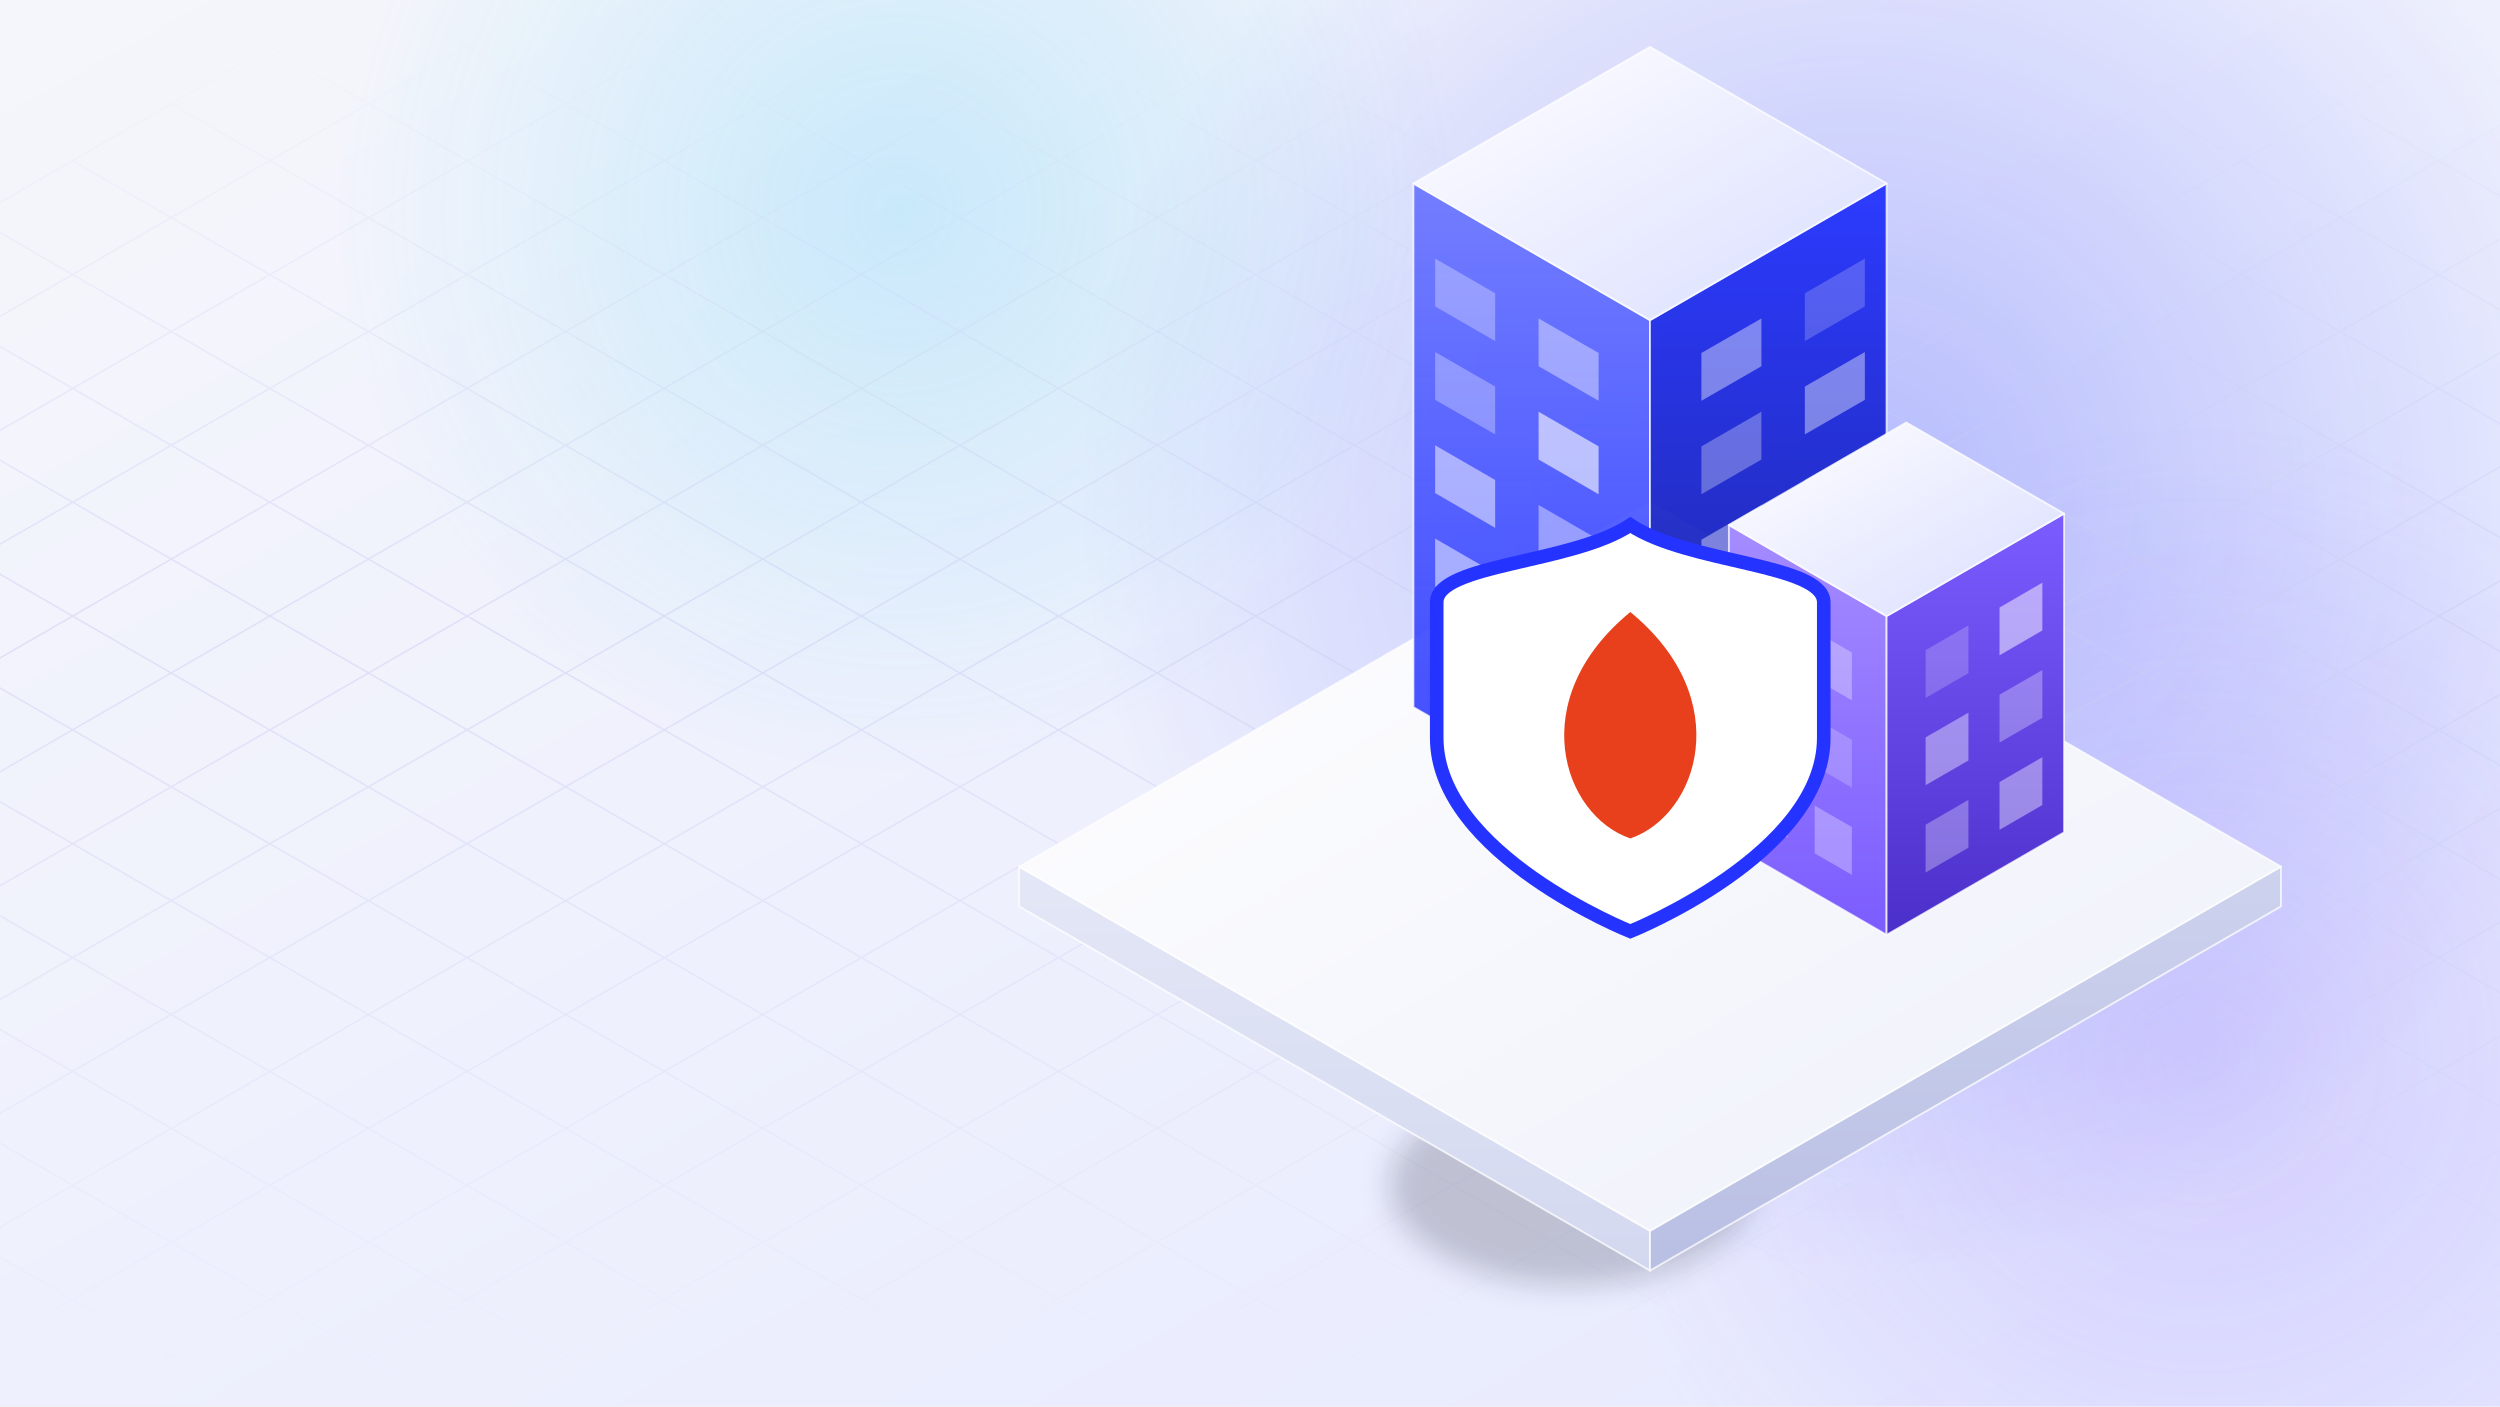
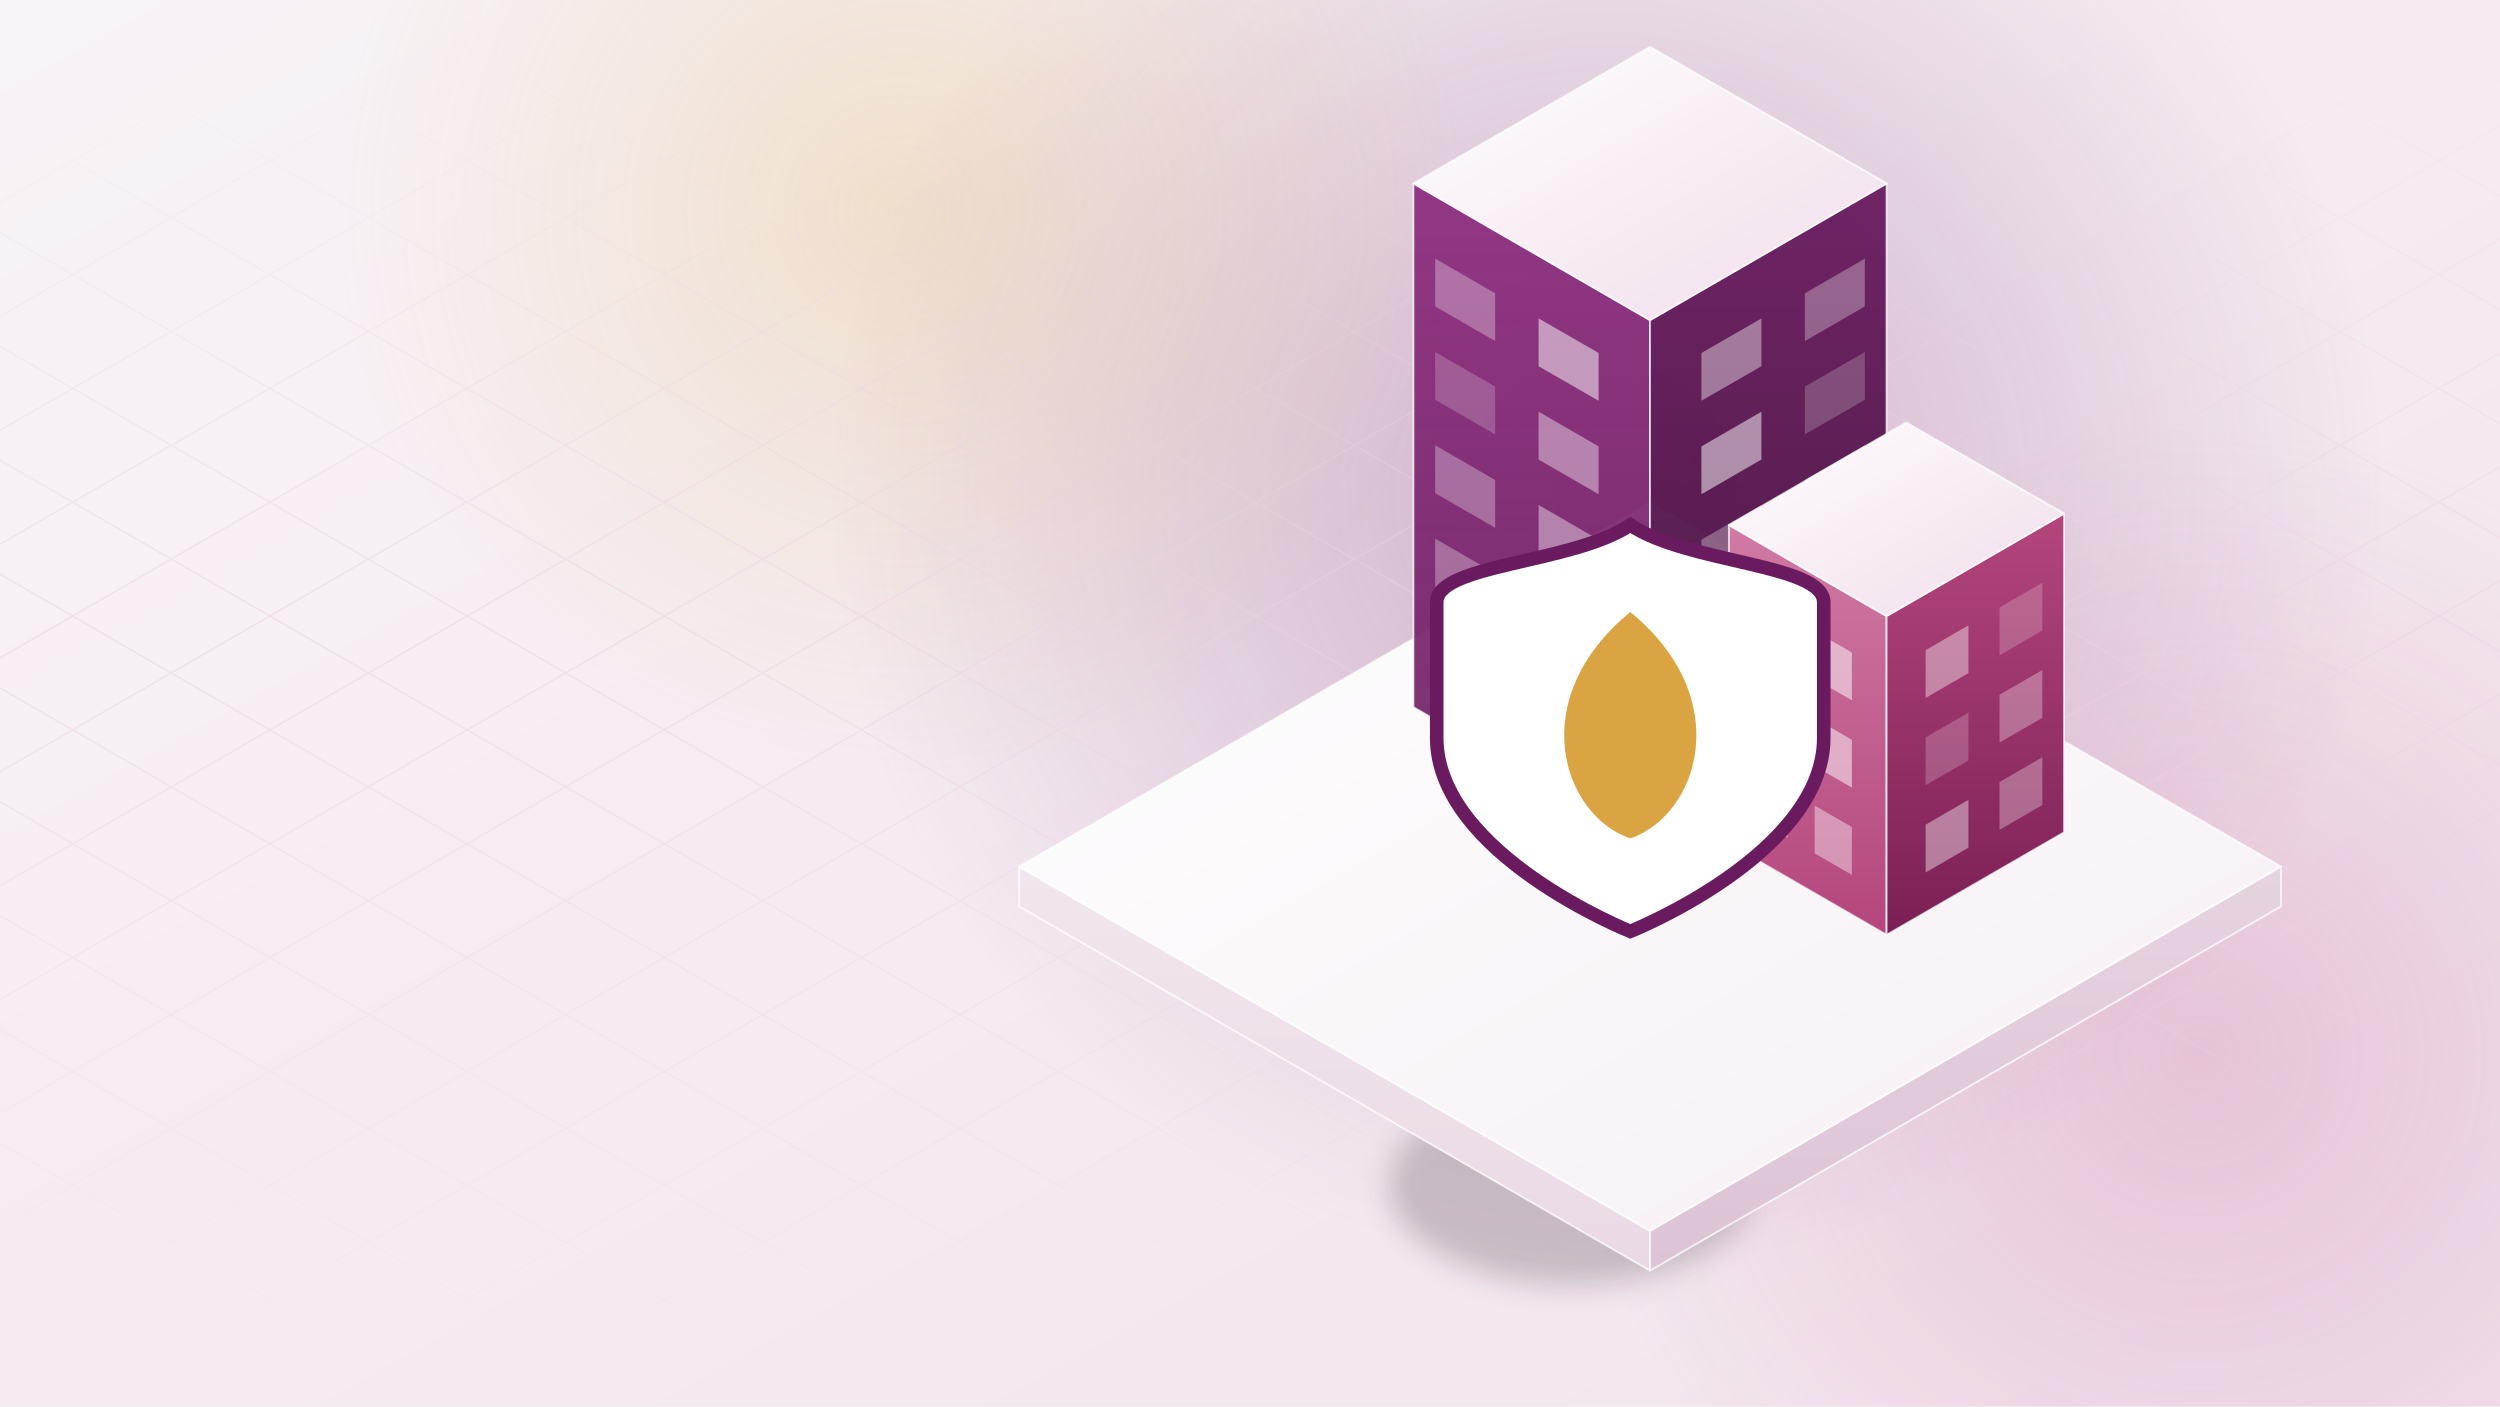
<svg xmlns="http://www.w3.org/2000/svg" viewBox="0 0 1600 900" preserveAspectRatio="xMidYMid slice">
  <defs>
    <linearGradient id="gBg" x1="0" y1="0" x2="1" y2="1">
-       <stop offset="0" stop-color="#F5F6FB" />
-       <stop offset="1" stop-color="#E7EAFF" />
+       <stop offset="0" stop-color="#F8F3F6" />
+       <stop offset="1" stop-color="#F2E4EE" />
    </linearGradient>
    <radialGradient id="gB1">
-       <stop offset="0" stop-color="#2433FF" stop-opacity="0.28" />
-       <stop offset="1" stop-color="#2433FF" stop-opacity="0" />
+       <stop offset="0" stop-color="#6A1B5F" stop-opacity="0.28" />
+       <stop offset="1" stop-color="#6A1B5F" stop-opacity="0" />
    </radialGradient>
    <radialGradient id="gB2">
-       <stop offset="0" stop-color="#7B5CFF" stop-opacity="0.22" />
-       <stop offset="1" stop-color="#7B5CFF" stop-opacity="0" />
+       <stop offset="0" stop-color="#B4467C" stop-opacity="0.22" />
+       <stop offset="1" stop-color="#B4467C" stop-opacity="0" />
    </radialGradient>
    <radialGradient id="gB3">
-       <stop offset="0" stop-color="#38C6F4" stop-opacity="0.22" />
-       <stop offset="1" stop-color="#38C6F4" stop-opacity="0" />
+       <stop offset="0" stop-color="#D9A441" stop-opacity="0.22" />
+       <stop offset="1" stop-color="#D9A441" stop-opacity="0" />
    </radialGradient>
    <radialGradient id="gGlow">
-       <stop offset="0" stop-color="#8D98FF" stop-opacity=".55" />
-       <stop offset="1" stop-color="#8D98FF" stop-opacity="0" />
+       <stop offset="0" stop-color="#C98AB9" stop-opacity=".55" />
+       <stop offset="1" stop-color="#C98AB9" stop-opacity="0" />
    </radialGradient>
    <linearGradient id="gTop" x1="0" y1="0" x2="1" y2="1">
      <stop offset="0" stop-color="#FFFFFF" />
-       <stop offset="1" stop-color="#D9DDFF" />
+       <stop offset="1" stop-color="#F0DCEA" />
    </linearGradient>
    <linearGradient id="gLeft" x1="0" y1="0" x2="0" y2="1">
-       <stop offset="0" stop-color="#6E79FF" stop-opacity=".95" />
-       <stop offset="1" stop-color="#2433FF" stop-opacity=".9" />
+       <stop offset="0" stop-color="#8E2F80" stop-opacity=".95" />
+       <stop offset="1" stop-color="#6A1B5F" stop-opacity=".9" />
    </linearGradient>
    <linearGradient id="gRight" x1="0" y1="0" x2="0" y2="1">
-       <stop offset="0" stop-color="#2433FF" stop-opacity=".95" />
-       <stop offset="1" stop-color="#121A8F" stop-opacity=".95" />
+       <stop offset="0" stop-color="#6A1B5F" stop-opacity=".95" />
+       <stop offset="1" stop-color="#3E0F38" stop-opacity=".95" />
    </linearGradient>
    <linearGradient id="gLeftV" x1="0" y1="0" x2="0" y2="1">
-       <stop offset="0" stop-color="#A58CFF" />
-       <stop offset="1" stop-color="#7B5CFF" />
+       <stop offset="0" stop-color="#D07AA4" />
+       <stop offset="1" stop-color="#B4467C" />
    </linearGradient>
    <linearGradient id="gRightV" x1="0" y1="0" x2="0" y2="1">
-       <stop offset="0" stop-color="#7B5CFF" />
-       <stop offset="1" stop-color="#4B2FC9" />
+       <stop offset="0" stop-color="#B4467C" />
+       <stop offset="1" stop-color="#7A1F55" />
    </linearGradient>
    <linearGradient id="gLeftC" x1="0" y1="0" x2="0" y2="1">
-       <stop offset="0" stop-color="#8BE0FF" />
-       <stop offset="1" stop-color="#38C6F4" />
+       <stop offset="0" stop-color="#F0CF86" />
+       <stop offset="1" stop-color="#D9A441" />
    </linearGradient>
    <linearGradient id="gRightC" x1="0" y1="0" x2="0" y2="1">
-       <stop offset="0" stop-color="#38C6F4" />
-       <stop offset="1" stop-color="#1C8FC4" />
+       <stop offset="0" stop-color="#D9A441" />
+       <stop offset="1" stop-color="#A87A26" />
    </linearGradient>
    <linearGradient id="gLeftR" x1="0" y1="0" x2="0" y2="1">
-       <stop offset="0" stop-color="#FF8A6A" />
-       <stop offset="1" stop-color="#E8401C" />
+       <stop offset="0" stop-color="#F0CF86" />
+       <stop offset="1" stop-color="#D9A441" />
    </linearGradient>
    <linearGradient id="gRightR" x1="0" y1="0" x2="0" y2="1">
-       <stop offset="0" stop-color="#E8401C" />
-       <stop offset="1" stop-color="#A82A0E" />
+       <stop offset="0" stop-color="#D9A441" />
+       <stop offset="1" stop-color="#A87A26" />
    </linearGradient>
    <linearGradient id="gTopW" x1="0" y1="0" x2="1" y2="1">
      <stop offset="0" stop-color="#FFFFFF" />
-       <stop offset="1" stop-color="#EEF0FA" />
+       <stop offset="1" stop-color="#F5EEF3" />
    </linearGradient>
    <linearGradient id="gLeftW" x1="0" y1="0" x2="0" y2="1">
-       <stop offset="0" stop-color="#E4E7F6" />
-       <stop offset="1" stop-color="#D3D8F0" />
+       <stop offset="0" stop-color="#F1E6EE" />
+       <stop offset="1" stop-color="#EAD9E5" />
    </linearGradient>
    <linearGradient id="gRightW" x1="0" y1="0" x2="0" y2="1">
-       <stop offset="0" stop-color="#CDD2EE" />
-       <stop offset="1" stop-color="#B9BFE3" />
+       <stop offset="0" stop-color="#E6D3E0" />
+       <stop offset="1" stop-color="#DCC3D5" />
    </linearGradient>
    <linearGradient id="gFade" x1="0" y1="0" x2="0" y2="1">
      <stop offset="0" stop-color="#fff" stop-opacity="0" />
      <stop offset=".45" stop-color="#fff" stop-opacity="1" />
      <stop offset="1" stop-color="#fff" stop-opacity="0" />
    </linearGradient>
    <mask id="mGrid">
      <rect width="100%" height="100%" fill="url(#gFade)" />
    </mask>
    <filter id="fSoft" x="-50%" y="-50%" width="200%" height="200%">
      <feGaussianBlur stdDeviation="9" />
    </filter>
  </defs>
  <defs>
    <radialGradient id="gNode0" cx=".35" cy=".3">
      <stop offset="0" stop-color="#fff" />
-       <stop offset=".35" stop-color="#2433FF" />
-       <stop offset="1" stop-color="#121A8F" />
+       <stop offset=".35" stop-color="#6A1B5F" />
+       <stop offset="1" stop-color="#3E0F38" />
    </radialGradient>
    <radialGradient id="gNode1" cx=".35" cy=".3">
      <stop offset="0" stop-color="#fff" />
-       <stop offset=".35" stop-color="#7B5CFF" />
-       <stop offset="1" stop-color="#4B2FC9" />
+       <stop offset=".35" stop-color="#B4467C" />
+       <stop offset="1" stop-color="#7A1F55" />
    </radialGradient>
    <radialGradient id="gNode2" cx=".35" cy=".3">
      <stop offset="0" stop-color="#fff" />
-       <stop offset=".35" stop-color="#38C6F4" />
-       <stop offset="1" stop-color="#1C8FC4" />
+       <stop offset=".35" stop-color="#D9A441" />
+       <stop offset="1" stop-color="#A87A26" />
    </radialGradient>
  </defs>
  <rect width="100%" height="100%" fill="url(#gBg)" />
-   <circle cx="1188.6" cy="315" r="495" fill="url(#gB1)" />
+   <circle cx="1028.3" cy="315" r="495" fill="url(#gB1)" />
  <circle cx="1408" cy="675" r="405" fill="url(#gB2)" />
  <circle cx="576" cy="135" r="360" fill="url(#gB3)" />
-   <g stroke="#C9CEF2" stroke-width="1" opacity="0.5" mask="url(#mGrid)">
+   <g stroke="#EAD2E3" stroke-width="1" opacity="0.5" mask="url(#mGrid)">
    <line x1="1056" y1="-480" x2="-710.7" y2="540" />
    <line x1="1056" y1="-480" x2="2822.7" y2="540" />
    <line x1="1119.1" y1="-443.6" x2="-647.6" y2="576.4" />
    <line x1="992.9" y1="-443.6" x2="2759.6" y2="576.4" />
    <line x1="1182.2" y1="-407.1" x2="-584.5" y2="612.9" />
    <line x1="929.8" y1="-407.1" x2="2696.5" y2="612.9" />
    <line x1="1245.3" y1="-370.7" x2="-521.4" y2="649.3" />
    <line x1="866.7" y1="-370.7" x2="2633.4" y2="649.3" />
    <line x1="1308.4" y1="-334.3" x2="-458.3" y2="685.7" />
    <line x1="803.6" y1="-334.3" x2="2570.3" y2="685.7" />
    <line x1="1371.5" y1="-297.9" x2="-395.2" y2="722.1" />
    <line x1="740.5" y1="-297.9" x2="2507.2" y2="722.1" />
    <line x1="1434.6" y1="-261.4" x2="-332.1" y2="758.6" />
    <line x1="677.4" y1="-261.4" x2="2444.1" y2="758.6" />
    <line x1="1497.7" y1="-225" x2="-269" y2="795" />
    <line x1="614.3" y1="-225" x2="2381" y2="795" />
    <line x1="1560.8" y1="-188.6" x2="-205.9" y2="831.4" />
    <line x1="551.2" y1="-188.6" x2="2317.9" y2="831.4" />
    <line x1="1623.9" y1="-152.1" x2="-142.8" y2="867.9" />
    <line x1="488.1" y1="-152.1" x2="2254.8" y2="867.9" />
    <line x1="1687" y1="-115.7" x2="-79.7" y2="904.3" />
    <line x1="425" y1="-115.7" x2="2191.7" y2="904.3" />
    <line x1="1750.1" y1="-79.3" x2="-16.6" y2="940.7" />
    <line x1="361.9" y1="-79.3" x2="2128.6" y2="940.7" />
    <line x1="1813.2" y1="-42.9" x2="46.5" y2="977.1" />
    <line x1="298.8" y1="-42.9" x2="2065.5" y2="977.1" />
    <line x1="1876.2" y1="-6.4" x2="109.6" y2="1013.6" />
    <line x1="235.8" y1="-6.4" x2="2002.4" y2="1013.6" />
    <line x1="1939.3" y1="30" x2="172.7" y2="1050" />
    <line x1="172.7" y1="30" x2="1939.3" y2="1050" />
    <line x1="2002.4" y1="66.4" x2="235.8" y2="1086.4" />
    <line x1="109.6" y1="66.4" x2="1876.2" y2="1086.4" />
    <line x1="2065.5" y1="102.9" x2="298.8" y2="1122.9" />
    <line x1="46.5" y1="102.9" x2="1813.2" y2="1122.9" />
    <line x1="2128.6" y1="139.3" x2="361.9" y2="1159.3" />
    <line x1="-16.6" y1="139.3" x2="1750.1" y2="1159.3" />
    <line x1="2191.7" y1="175.7" x2="425" y2="1195.7" />
    <line x1="-79.7" y1="175.7" x2="1687" y2="1195.7" />
    <line x1="2254.8" y1="212.1" x2="488.1" y2="1232.1" />
    <line x1="-142.8" y1="212.1" x2="1623.9" y2="1232.1" />
    <line x1="2317.9" y1="248.6" x2="551.2" y2="1268.6" />
    <line x1="-205.9" y1="248.6" x2="1560.8" y2="1268.6" />
    <line x1="2381" y1="285" x2="614.3" y2="1305" />
    <line x1="-269" y1="285" x2="1497.7" y2="1305" />
    <line x1="2444.1" y1="321.4" x2="677.4" y2="1341.4" />
    <line x1="-332.1" y1="321.4" x2="1434.6" y2="1341.4" />
    <line x1="2507.2" y1="357.9" x2="740.5" y2="1377.9" />
    <line x1="-395.2" y1="357.9" x2="1371.5" y2="1377.9" />
    <line x1="2570.3" y1="394.3" x2="803.6" y2="1414.3" />
    <line x1="-458.3" y1="394.3" x2="1308.4" y2="1414.3" />
    <line x1="2633.4" y1="430.7" x2="866.7" y2="1450.7" />
    <line x1="-521.4" y1="430.7" x2="1245.3" y2="1450.7" />
    <line x1="2696.5" y1="467.1" x2="929.8" y2="1487.1" />
    <line x1="-584.5" y1="467.1" x2="1182.2" y2="1487.1" />
    <line x1="2759.6" y1="503.6" x2="992.9" y2="1523.6" />
    <line x1="-647.6" y1="503.6" x2="1119.1" y2="1523.6" />
    <line x1="2822.7" y1="540" x2="1056" y2="1560" />
    <line x1="-710.7" y1="540" x2="1056" y2="1560" />
  </g>
-   <ellipse cx="1005.5" cy="758.6" rx="116.6" ry="64.1" fill="#0A0E2A" opacity="0.2" filter="url(#fSoft)" />
+   <ellipse cx="1005.5" cy="758.6" rx="116.6" ry="64.1" fill="#1E0A1C" opacity="0.2" filter="url(#fSoft)" />
  <g>
    <polygon points="652.2,580.1 1056,813.2 1056,787.7 652.2,554.6" fill="url(#gLeftW)" stroke="rgba(255,255,255,.75)" stroke-width="1.2" stroke-linejoin="round" />
    <polygon points="1459.8,580.1 1056,813.2 1056,787.7 1459.8,554.6" fill="url(#gRightW)" stroke="rgba(255,255,255,.75)" stroke-width="1.2" stroke-linejoin="round" />
    <polygon points="1056,321.4 1459.8,554.6 1056,787.7 652.2,554.6" fill="url(#gTopW)" stroke="rgba(255,255,255,.75)" stroke-width="1.2" stroke-linejoin="round" />
  </g>
  <g>
    <polygon points="904.6,452.6 1056,540 1056,204.9 904.6,117.4" fill="url(#gLeft)" stroke="rgba(255,255,255,.75)" stroke-width="1.2" stroke-linejoin="round" />
    <polygon points="1207.4,452.6 1056,540 1056,204.9 1207.4,117.4" fill="url(#gRight)" stroke="rgba(255,255,255,.75)" stroke-width="1.2" stroke-linejoin="round" />
    <polygon points="1056,30 1207.4,117.4 1056,204.9 904.6,117.4" fill="url(#gTop)" stroke="rgba(255,255,255,.75)" stroke-width="1.2" stroke-linejoin="round" />
-     <polygon points="918.5,435.1 956.9,457.3 956.9,426.7 918.5,404.5" fill="#FFFFFF" opacity="0.4" />
-     <polygon points="984.7,473.3 1023.1,495.5 1023.1,464.9 984.7,442.7" fill="#FFFFFF" opacity="0.5" />
+     <polygon points="918.5,435.1 956.9,457.3 956.9,426.7 918.5,404.5" fill="#FFFFFF" opacity="0.5" />
+     <polygon points="984.7,473.3 1023.1,495.5 1023.1,464.9 984.7,442.7" fill="#FFFFFF" opacity="0.4" />
    <polygon points="1193.5,435.1 1155.1,457.3 1155.1,426.7 1193.5,404.5" fill="#FFFFFF" opacity="0.4" />
-     <polygon points="1127.3,473.3 1088.9,495.5 1088.9,464.9 1127.3,442.7" fill="#FFFFFF" opacity="0.2" />
-     <polygon points="918.5,375.3 956.9,397.5 956.9,366.9 918.5,344.7" fill="#FFFFFF" opacity="0.5" />
-     <polygon points="984.7,413.6 1023.1,435.8 1023.1,405.2 984.7,383" fill="#FFFFFF" opacity="0.6" />
-     <polygon points="1193.5,375.3 1155.1,397.5 1155.1,366.9 1193.5,344.7" fill="#FFFFFF" opacity="0.3" />
-     <polygon points="1127.3,413.6 1088.9,435.8 1088.9,405.2 1127.3,383" fill="#FFFFFF" opacity="0.2" />
-     <polygon points="918.5,315.6 956.9,337.8 956.9,307.2 918.5,285" fill="#FFFFFF" opacity="0.5" />
+     <polygon points="1127.3,473.3 1088.9,495.5 1088.9,464.9 1127.3,442.7" fill="#FFFFFF" opacity="0.3" />
+     <polygon points="918.5,375.3 956.9,397.5 956.9,366.9 918.5,344.7" fill="#FFFFFF" opacity="0.3" />
+     <polygon points="984.7,413.6 1023.1,435.8 1023.1,405.2 984.7,383" fill="#FFFFFF" opacity="0.4" />
+     <polygon points="1193.5,375.3 1155.1,397.5 1155.1,366.9 1193.5,344.7" fill="#FFFFFF" opacity="0.4" />
+     <polygon points="1127.3,413.6 1088.9,435.8 1088.9,405.2 1127.3,383" fill="#FFFFFF" opacity="0.3" />
+     <polygon points="918.5,315.6 956.9,337.8 956.9,307.2 918.5,285" fill="#FFFFFF" opacity="0.3" />
    <polygon points="984.7,353.9 1023.1,376 1023.1,345.4 984.7,323.2" fill="#FFFFFF" opacity="0.4" />
-     <polygon points="1193.5,315.6 1155.1,337.8 1155.1,307.2 1193.5,285" fill="#FFFFFF" opacity="0.4" />
-     <polygon points="1127.3,353.9 1088.9,376 1088.9,345.4 1127.3,323.2" fill="#FFFFFF" opacity="0.4" />
-     <polygon points="918.5,255.9 956.9,278 956.9,247.4 918.5,225.3" fill="#FFFFFF" opacity="0.3" />
-     <polygon points="984.7,294.1 1023.1,316.3 1023.1,285.7 984.7,263.5" fill="#FFFFFF" opacity="0.6" />
-     <polygon points="1193.5,255.9 1155.1,278 1155.1,247.4 1193.5,225.3" fill="#FFFFFF" opacity="0.4" />
-     <polygon points="1127.3,294.1 1088.9,316.3 1088.9,285.7 1127.3,263.5" fill="#FFFFFF" opacity="0.3" />
+     <polygon points="1193.5,315.6 1155.1,337.8 1155.1,307.2 1193.5,285" fill="#FFFFFF" opacity="0.5" />
+     <polygon points="1127.3,353.9 1088.9,376 1088.9,345.4 1127.3,323.2" fill="#FFFFFF" opacity="0.3" />
+     <polygon points="918.5,255.9 956.9,278 956.9,247.4 918.5,225.3" fill="#FFFFFF" opacity="0.2" />
+     <polygon points="984.7,294.1 1023.1,316.3 1023.1,285.7 984.7,263.5" fill="#FFFFFF" opacity="0.4" />
+     <polygon points="1193.5,255.9 1155.1,278 1155.1,247.4 1193.5,225.3" fill="#FFFFFF" opacity="0.2" />
+     <polygon points="1127.3,294.1 1088.9,316.3 1088.9,285.7 1127.3,263.5" fill="#FFFFFF" opacity="0.5" />
    <polygon points="918.5,196.1 956.9,218.3 956.9,187.7 918.5,165.5" fill="#FFFFFF" opacity="0.3" />
-     <polygon points="984.7,234.4 1023.1,256.5 1023.1,225.9 984.7,203.8" fill="#FFFFFF" opacity="0.4" />
-     <polygon points="1193.5,196.1 1155.1,218.3 1155.1,187.7 1193.5,165.5" fill="#FFFFFF" opacity="0.2" />
+     <polygon points="984.7,234.4 1023.1,256.5 1023.1,225.9 984.7,203.8" fill="#FFFFFF" opacity="0.5" />
+     <polygon points="1193.5,196.1 1155.1,218.3 1155.1,187.7 1193.5,165.5" fill="#FFFFFF" opacity="0.3" />
    <polygon points="1127.3,234.4 1088.9,256.5 1088.9,225.9 1127.3,203.8" fill="#FFFFFF" opacity="0.4" />
  </g>
  <g>
    <polygon points="1106.5,540 1207.4,598.3 1207.4,394.3 1106.5,336" fill="url(#gLeftV)" stroke="rgba(255,255,255,.75)" stroke-width="1.2" stroke-linejoin="round" />
    <polygon points="1321,532.7 1207.4,598.3 1207.4,394.3 1321,328.7" fill="url(#gRightV)" stroke="rgba(255,255,255,.75)" stroke-width="1.2" stroke-linejoin="round" />
    <polygon points="1220,270.4 1321,328.7 1207.4,394.3 1106.5,336" fill="url(#gTop)" stroke="rgba(255,255,255,.75)" stroke-width="1.2" stroke-linejoin="round" />
-     <polygon points="1120.4,522.5 1144.1,536.2 1144.1,505.6 1120.4,491.9" fill="#FFFFFF" opacity="0.3" />
-     <polygon points="1161.4,546.2 1185.2,559.9 1185.2,529.3 1161.4,515.6" fill="#FFFFFF" opacity="0.3" />
-     <polygon points="1307.1,515.2 1279.7,531.1 1279.7,500.5 1307.1,484.6" fill="#FFFFFF" opacity="0.4" />
-     <polygon points="1259.8,542.5 1232.4,558.4 1232.4,527.8 1259.8,511.9" fill="#FFFFFF" opacity="0.3" />
-     <polygon points="1120.4,466.7 1144.1,480.4 1144.1,449.8 1120.4,436.1" fill="#FFFFFF" opacity="0.5" />
-     <polygon points="1161.4,490.3 1185.2,504.1 1185.2,473.5 1161.4,459.7" fill="#FFFFFF" opacity="0.2" />
+     <polygon points="1120.4,522.5 1144.1,536.2 1144.1,505.6 1120.4,491.9" fill="#FFFFFF" opacity="0.4" />
+     <polygon points="1161.4,546.2 1185.2,559.9 1185.2,529.3 1161.4,515.6" fill="#FFFFFF" opacity="0.4" />
+     <polygon points="1307.1,515.2 1279.7,531.1 1279.7,500.5 1307.1,484.6" fill="#FFFFFF" opacity="0.3" />
+     <polygon points="1259.8,542.5 1232.4,558.4 1232.4,527.8 1259.8,511.9" fill="#FFFFFF" opacity="0.4" />
+     <polygon points="1120.4,466.7 1144.1,480.4 1144.1,449.8 1120.4,436.1" fill="#FFFFFF" opacity="0.4" />
+     <polygon points="1161.4,490.3 1185.2,504.1 1185.2,473.5 1161.4,459.7" fill="#FFFFFF" opacity="0.5" />
    <polygon points="1307.1,459.4 1279.7,475.2 1279.7,444.6 1307.1,428.8" fill="#FFFFFF" opacity="0.3" />
-     <polygon points="1259.8,486.7 1232.4,502.5 1232.4,471.9 1259.8,456.1" fill="#FFFFFF" opacity="0.4" />
-     <polygon points="1120.4,410.8 1144.1,424.5 1144.1,393.9 1120.4,380.2" fill="#FFFFFF" opacity="0.4" />
-     <polygon points="1161.4,434.5 1185.2,448.2 1185.2,417.6 1161.4,403.9" fill="#FFFFFF" opacity="0.3" />
-     <polygon points="1307.1,403.5 1279.7,419.4 1279.7,388.8 1307.1,372.9" fill="#FFFFFF" opacity="0.5" />
-     <polygon points="1259.8,430.8 1232.4,446.7 1232.4,416.1 1259.8,400.2" fill="#FFFFFF" opacity="0.2" />
-   </g>
-   <g>
-     <path d="M1043.4 336 C1080.5 360.8 1167.2 360.8 1167.2 385.5 L1167.2 472.2 C1167.2 546.6 1043.4 596.1 1043.4 596.1 C1043.4 596.1 919.5 546.6 919.5 472.2 L919.5 385.5 C919.5 360.8 1006.2 360.8 1043.4 336Z" fill="#fff" stroke="#2433FF" stroke-width="8.7" />
-     <path d="M1043.4 391.7 C1111.5 447.5 1086.7 521.8 1043.4 536.6 C1000 521.8 975.3 447.5 1043.4 391.7Z" fill="#E8401C" />
+     <polygon points="1259.8,486.7 1232.4,502.5 1232.4,471.9 1259.8,456.1" fill="#FFFFFF" opacity="0.2" />
+     <polygon points="1120.4,410.8 1144.1,424.5 1144.1,393.9 1120.4,380.2" fill="#FFFFFF" opacity="0.3" />
+     <polygon points="1161.4,434.5 1185.2,448.2 1185.2,417.6 1161.4,403.9" fill="#FFFFFF" opacity="0.5" />
+     <polygon points="1307.1,403.5 1279.7,419.4 1279.7,388.8 1307.1,372.9" fill="#FFFFFF" opacity="0.2" />
+     <polygon points="1259.8,430.8 1232.4,446.7 1232.4,416.1 1259.8,400.2" fill="#FFFFFF" opacity="0.4" />
+   </g>
+   <g>
+     <path d="M1043.4 336 C1080.5 360.8 1167.2 360.8 1167.2 385.5 L1167.2 472.2 C1167.2 546.6 1043.4 596.1 1043.4 596.1 C1043.4 596.1 919.5 546.6 919.5 472.2 L919.5 385.5 C919.5 360.8 1006.2 360.8 1043.4 336Z" fill="#fff" stroke="#6A1B5F" stroke-width="8.7" />
+     <path d="M1043.4 391.7 C1111.5 447.5 1086.7 521.8 1043.4 536.6 C1000 521.8 975.3 447.5 1043.4 391.7Z" fill="#D9A441" />
  </g>
</svg>
